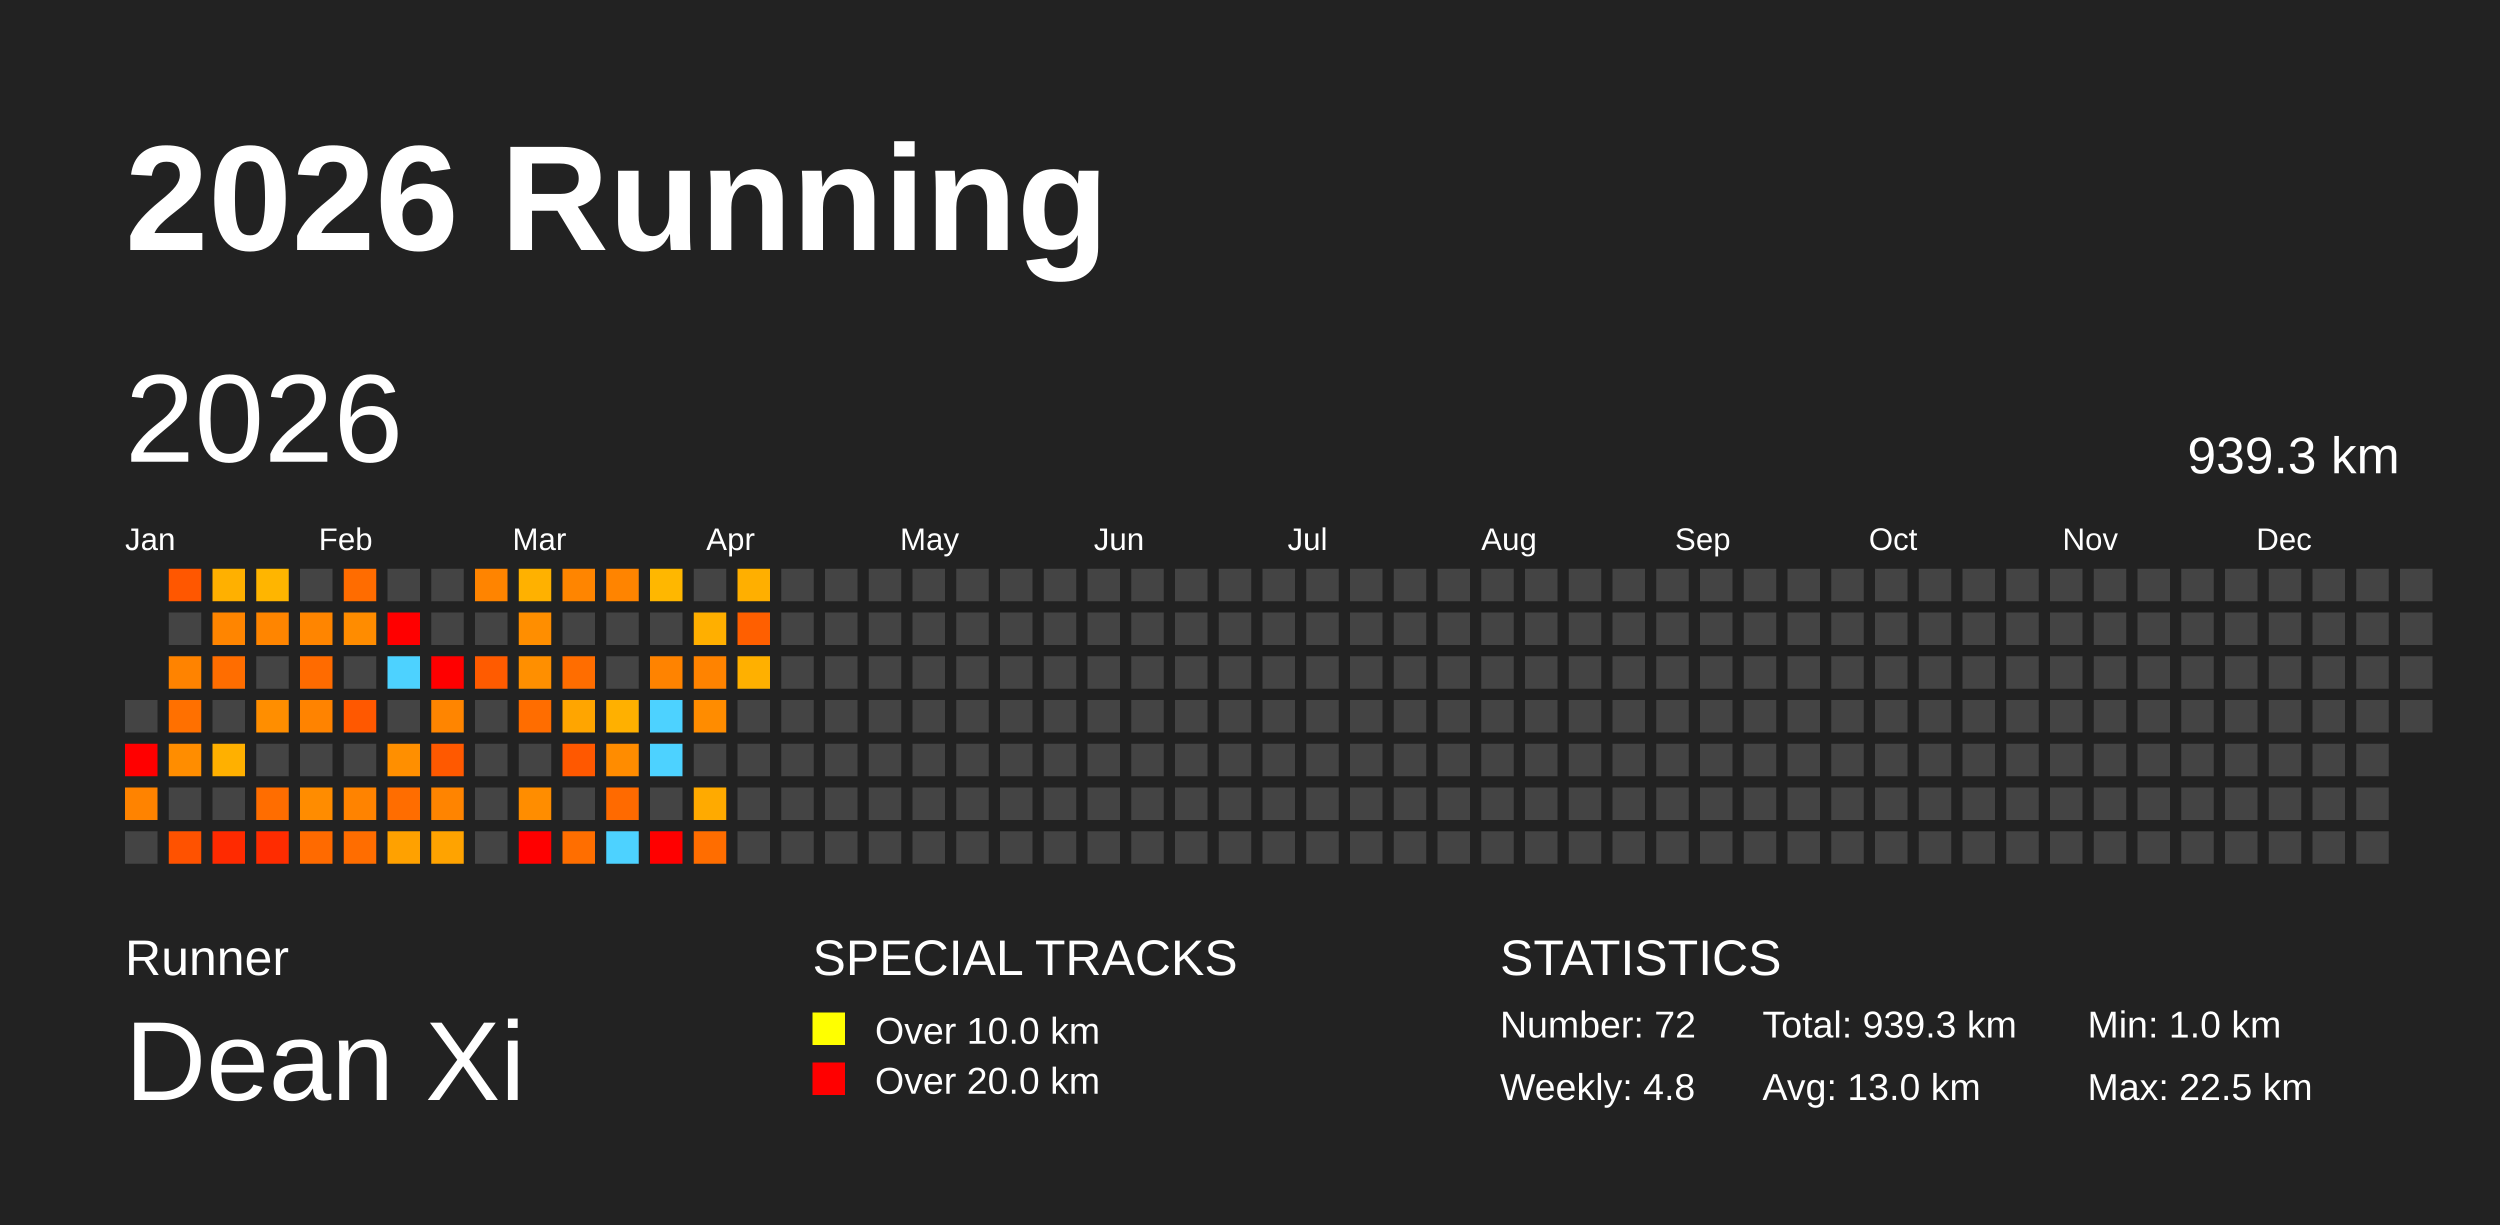
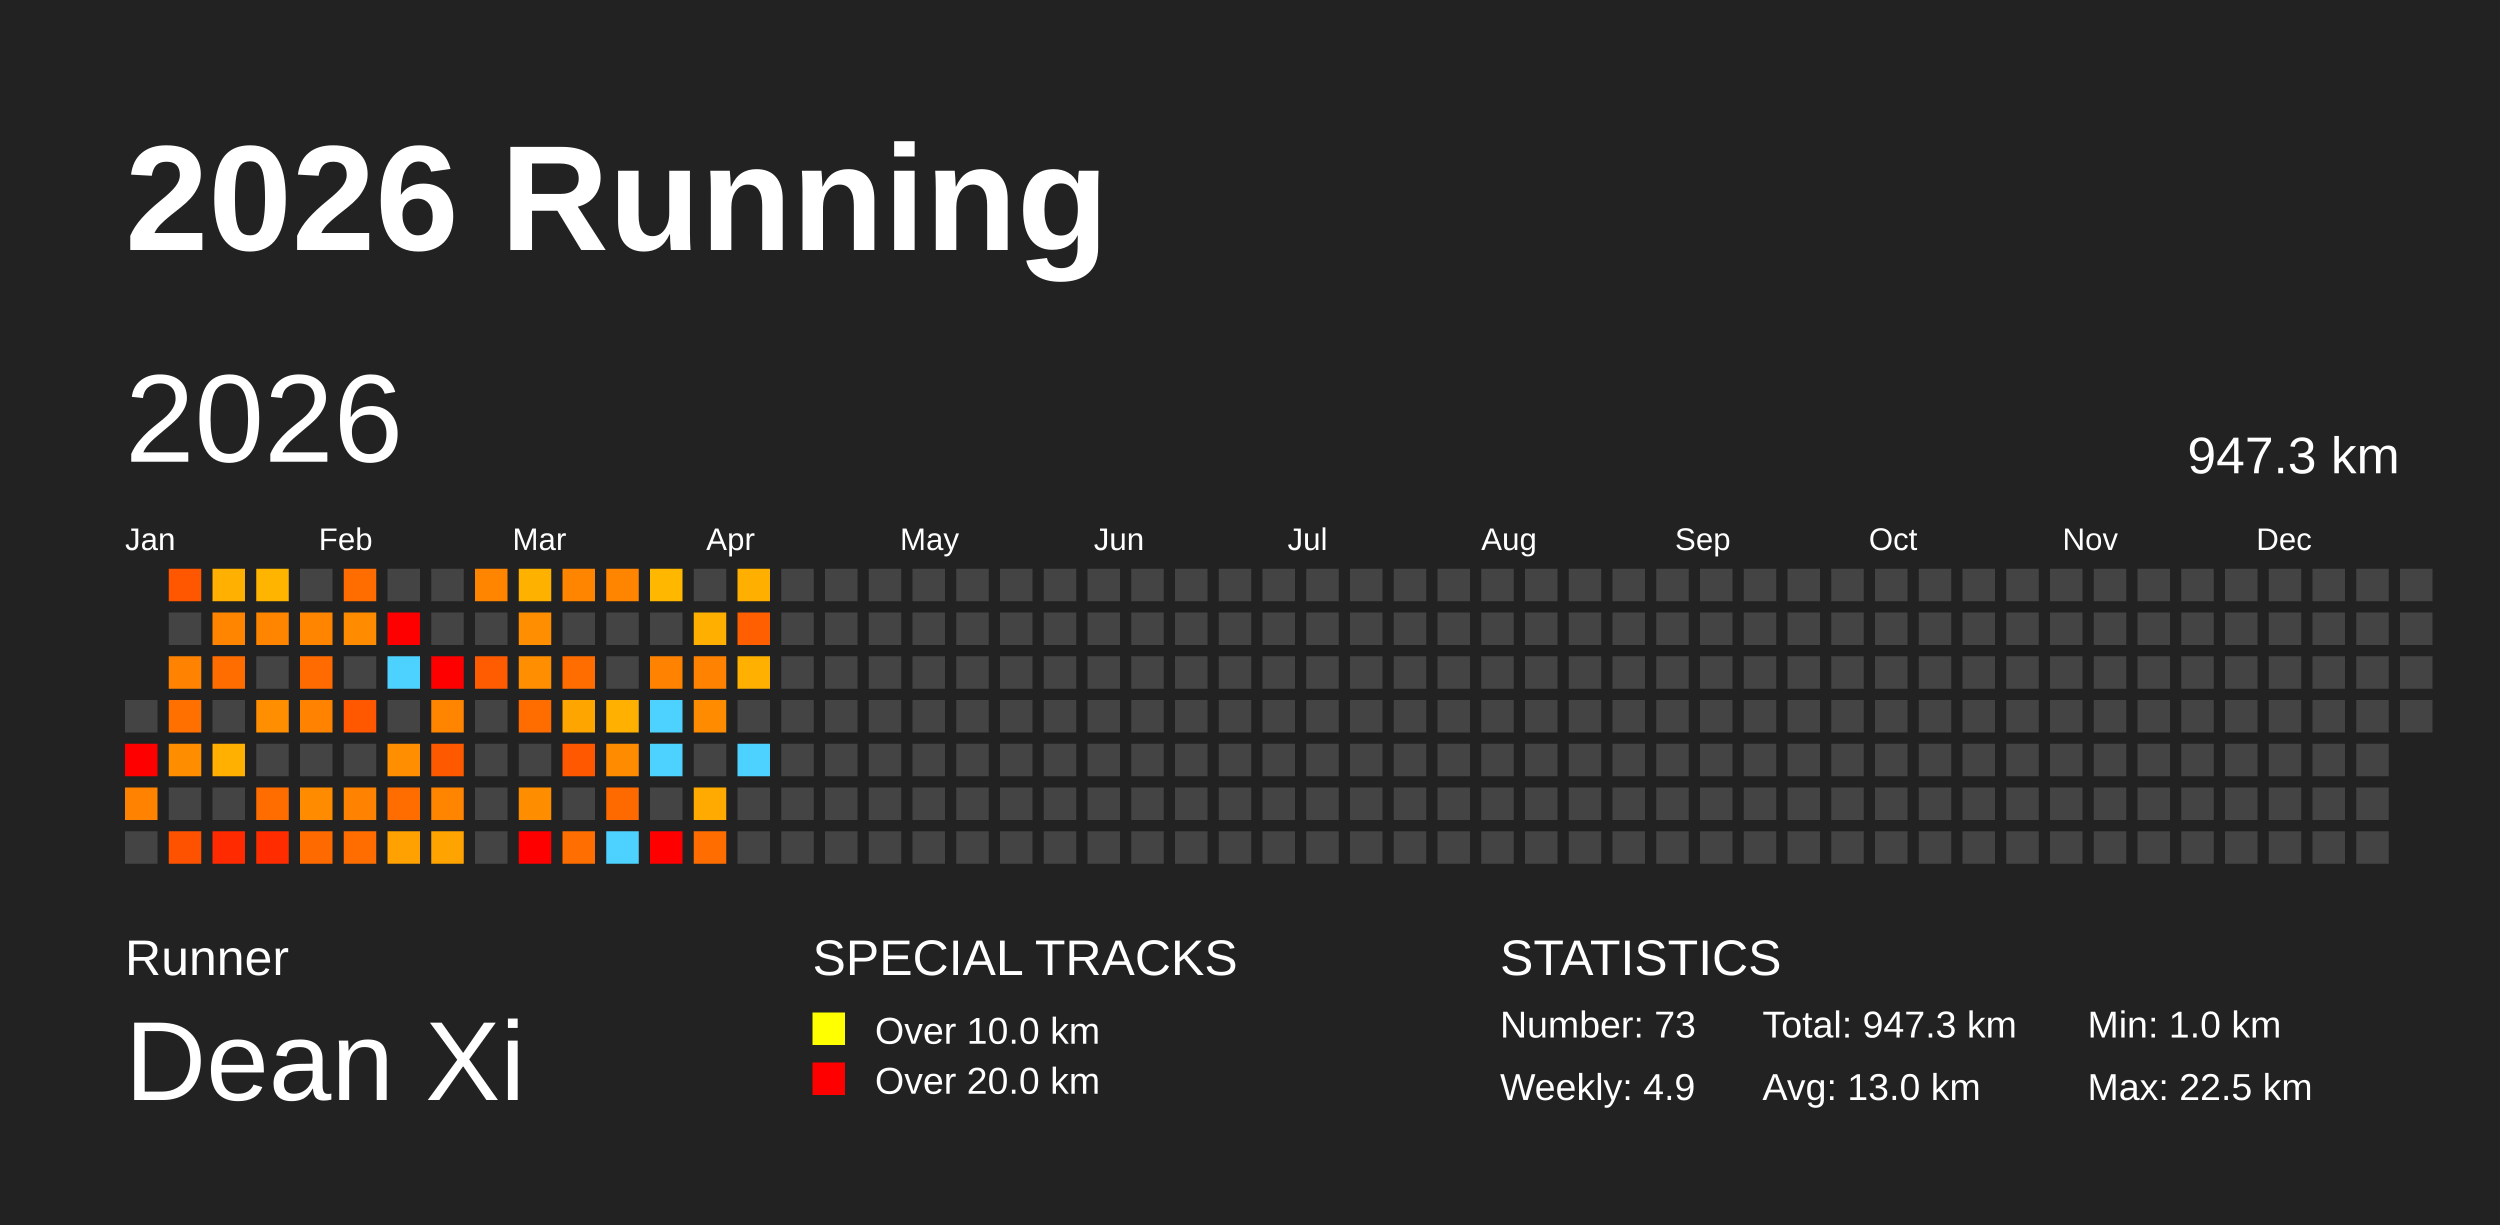
<svg xmlns="http://www.w3.org/2000/svg" baseProfile="full" height="98mm" version="1.1" viewBox="0,0,200,98" width="200mm">
  <defs />
  <rect fill="#222222" height="98" width="200" x="0" y="0" />
  <text fill="#FFFFFF" style="font-size:12px; font-family:Arial; font-weight:bold;" x="10" y="20">2026 Running</text>
  <text fill="#FFFFFF" style="font-size:4px; font-family:Arial" x="10" y="78">Runner</text>
  <text fill="#FFFFFF" style="font-size:9px; font-family:Arial" x="10" y="88">Dean Xi</text>
  <text fill="#FFFFFF" style="font-size:4px; font-family:Arial" x="65" y="78">SPECIAL TRACKS</text>
  <rect fill="yellow" height="2.6" width="2.6" x="65" y="81" />
  <text fill="#FFFFFF" style="font-size:3px; font-family:Arial" x="70" y="83.5">Over 10.0 km</text>
  <rect fill="red" height="2.6" width="2.6" x="65" y="85" />
  <text fill="#FFFFFF" style="font-size:3px; font-family:Arial" x="70" y="87.5">Over 20.0 km</text>
  <text fill="#FFFFFF" style="font-size:4px; font-family:Arial" x="120" y="78">STATISTICS</text>
-   <text fill="#FFFFFF" style="font-size:3px; font-family:Arial" x="120" y="83">Number: 72</text>
-   <text fill="#FFFFFF" style="font-size:3px; font-family:Arial" x="120" y="88">Weekly: 4.8</text>
-   <text fill="#FFFFFF" style="font-size:3px; font-family:Arial" x="141" y="83">Total: 939.3 km</text>
+   <text fill="#FFFFFF" style="font-size:3px; font-family:Arial" x="120" y="83">Number: 73</text>
+   <text fill="#FFFFFF" style="font-size:3px; font-family:Arial" x="120" y="88">Weekly: 4.9</text>
+   <text fill="#FFFFFF" style="font-size:3px; font-family:Arial" x="141" y="83">Total: 947.3 km</text>
  <text fill="#FFFFFF" style="font-size:3px; font-family:Arial" x="141" y="88">Avg: 13.0 km</text>
  <text fill="#FFFFFF" style="font-size:3px; font-family:Arial" x="167" y="83">Min: 1.0 km</text>
  <text fill="#FFFFFF" style="font-size:3px; font-family:Arial" x="167" y="88">Max: 22.5 km</text>
  <text dominant-baseline="hanging" fill="#FFFFFF" style="font-size:10.0px; font-family:Arial;" x="10" y="30">2026</text>
-   <text dominant-baseline="hanging" fill="#FFFFFF" style="font-size:4.125px; font-family:Arial;" x="175" y="35">939.3 km</text>
+   <text dominant-baseline="hanging" fill="#FFFFFF" style="font-size:4.125px; font-family:Arial;" x="175" y="35">947.3 km</text>
  <text fill="#FFFFFF" style="font-size:2.5px; font-family:Arial" x="10.0" y="44">Jan</text>
  <text fill="#FFFFFF" style="font-size:2.5px; font-family:Arial" x="25.5" y="44">Feb</text>
  <text fill="#FFFFFF" style="font-size:2.5px; font-family:Arial" x="41.0" y="44">Mar</text>
  <text fill="#FFFFFF" style="font-size:2.5px; font-family:Arial" x="56.5" y="44">Apr</text>
  <text fill="#FFFFFF" style="font-size:2.5px; font-family:Arial" x="72.0" y="44">May</text>
  <text fill="#FFFFFF" style="font-size:2.5px; font-family:Arial" x="87.5" y="44">Jun</text>
  <text fill="#FFFFFF" style="font-size:2.5px; font-family:Arial" x="103.0" y="44">Jul</text>
  <text fill="#FFFFFF" style="font-size:2.5px; font-family:Arial" x="118.5" y="44">Aug</text>
  <text fill="#FFFFFF" style="font-size:2.5px; font-family:Arial" x="134.0" y="44">Sep</text>
  <text fill="#FFFFFF" style="font-size:2.5px; font-family:Arial" x="149.5" y="44">Oct</text>
  <text fill="#FFFFFF" style="font-size:2.5px; font-family:Arial" x="165.0" y="44">Nov</text>
  <text fill="#FFFFFF" style="font-size:2.5px; font-family:Arial" x="180.5" y="44">Dec</text>
  <rect fill="#444444" height="2.6" width="2.6" x="10.0" y="56.0" />
  <rect fill="red" height="2.6" width="2.6" x="10.0" y="59.5" />
  <rect fill="#ff8300" height="2.6" width="2.6" x="10.0" y="63.0" />
  <rect fill="#444444" height="2.6" width="2.6" x="10.0" y="66.5" />
  <rect fill="#ff5700" height="2.6" width="2.6" x="13.5" y="45.5" />
  <rect fill="#444444" height="2.6" width="2.6" x="13.5" y="49.0" />
  <rect fill="#ff8300" height="2.6" width="2.6" x="13.5" y="52.5" />
  <rect fill="#ff7000" height="2.6" width="2.6" x="13.5" y="56.0" />
  <rect fill="#ff8d00" height="2.6" width="2.6" x="13.5" y="59.5" />
  <rect fill="#444444" height="2.6" width="2.6" x="13.5" y="63.0" />
  <rect fill="#ff5200" height="2.6" width="2.6" x="13.5" y="66.5" />
  <rect fill="#ffb000" height="2.6" width="2.6" x="17.0" y="45.5" />
  <rect fill="#ff8500" height="2.6" width="2.6" x="17.0" y="49.0" />
  <rect fill="#ff6d00" height="2.6" width="2.6" x="17.0" y="52.5" />
  <rect fill="#444444" height="2.6" width="2.6" x="17.0" y="56.0" />
  <rect fill="#ffb000" height="2.6" width="2.6" x="17.0" y="59.5" />
  <rect fill="#444444" height="2.6" width="2.6" x="17.0" y="63.0" />
  <rect fill="#ff2a00" height="2.6" width="2.6" x="17.0" y="66.5" />
  <rect fill="#ffb500" height="2.6" width="2.6" x="20.5" y="45.5" />
  <rect fill="#ff8500" height="2.6" width="2.6" x="20.5" y="49.0" />
  <rect fill="#444444" height="2.6" width="2.6" x="20.5" y="52.5" />
  <rect fill="#ff8e00" height="2.6" width="2.6" x="20.5" y="56.0" />
  <rect fill="#444444" height="2.6" width="2.6" x="20.5" y="59.5" />
  <rect fill="#ff6d00" height="2.6" width="2.6" x="20.5" y="63.0" />
  <rect fill="#ff2c00" height="2.6" width="2.6" x="20.5" y="66.5" />
  <rect fill="#444444" height="2.6" width="2.6" x="24.0" y="45.5" />
  <rect fill="#ff8500" height="2.6" width="2.6" x="24.0" y="49.0" />
  <rect fill="#ff6b00" height="2.6" width="2.6" x="24.0" y="52.5" />
  <rect fill="#ff8300" height="2.6" width="2.6" x="24.0" y="56.0" />
  <rect fill="#444444" height="2.6" width="2.6" x="24.0" y="59.5" />
  <rect fill="#ff8c00" height="2.6" width="2.6" x="24.0" y="63.0" />
  <rect fill="#ff6a00" height="2.6" width="2.6" x="24.0" y="66.5" />
  <rect fill="#ff6c00" height="2.6" width="2.6" x="27.5" y="45.5" />
  <rect fill="#ff8c00" height="2.6" width="2.6" x="27.5" y="49.0" />
  <rect fill="#444444" height="2.6" width="2.6" x="27.5" y="52.5" />
  <rect fill="#ff5800" height="2.6" width="2.6" x="27.5" y="56.0" />
  <rect fill="#444444" height="2.6" width="2.6" x="27.5" y="59.5" />
  <rect fill="#ff8300" height="2.6" width="2.6" x="27.5" y="63.0" />
  <rect fill="#ff6d00" height="2.6" width="2.6" x="27.5" y="66.5" />
  <rect fill="#444444" height="2.6" width="2.6" x="31.0" y="45.5" />
  <rect fill="red" height="2.6" width="2.6" x="31.0" y="49.0" />
  <rect fill="#4dd2ff" height="2.6" width="2.6" x="31.0" y="52.5" />
  <rect fill="#444444" height="2.6" width="2.6" x="31.0" y="56.0" />
  <rect fill="#ff8f00" height="2.6" width="2.6" x="31.0" y="59.5" />
  <rect fill="#ff6d00" height="2.6" width="2.6" x="31.0" y="63.0" />
  <rect fill="#ffa100" height="2.6" width="2.6" x="31.0" y="66.5" />
  <rect fill="#444444" height="2.6" width="2.6" x="34.5" y="45.5" />
  <rect fill="#444444" height="2.6" width="2.6" x="34.5" y="49.0" />
  <rect fill="red" height="2.6" width="2.6" x="34.5" y="52.5" />
  <rect fill="#ff8500" height="2.6" width="2.6" x="34.5" y="56.0" />
  <rect fill="#ff5900" height="2.6" width="2.6" x="34.5" y="59.5" />
  <rect fill="#ff8400" height="2.6" width="2.6" x="34.5" y="63.0" />
  <rect fill="#ffa300" height="2.6" width="2.6" x="34.5" y="66.5" />
  <rect fill="#ff8400" height="2.6" width="2.6" x="38.0" y="45.5" />
  <rect fill="#444444" height="2.6" width="2.6" x="38.0" y="49.0" />
  <rect fill="#ff5b00" height="2.6" width="2.6" x="38.0" y="52.5" />
  <rect fill="#444444" height="2.6" width="2.6" x="38.0" y="56.0" />
  <rect fill="#444444" height="2.6" width="2.6" x="38.0" y="59.5" />
  <rect fill="#444444" height="2.6" width="2.6" x="38.0" y="63.0" />
  <rect fill="#444444" height="2.6" width="2.6" x="38.0" y="66.5" />
  <rect fill="#ffb100" height="2.6" width="2.6" x="41.5" y="45.5" />
  <rect fill="#ff8e00" height="2.6" width="2.6" x="41.5" y="49.0" />
  <rect fill="#ff8f00" height="2.6" width="2.6" x="41.5" y="52.5" />
  <rect fill="#ff6d00" height="2.6" width="2.6" x="41.5" y="56.0" />
  <rect fill="#444444" height="2.6" width="2.6" x="41.5" y="59.5" />
  <rect fill="#ff8d00" height="2.6" width="2.6" x="41.5" y="63.0" />
  <rect fill="red" height="2.6" width="2.6" x="41.5" y="66.5" />
  <rect fill="#ff8500" height="2.6" width="2.6" x="45.0" y="45.5" />
  <rect fill="#444444" height="2.6" width="2.6" x="45.0" y="49.0" />
  <rect fill="#ff6d00" height="2.6" width="2.6" x="45.0" y="52.5" />
  <rect fill="#ffa500" height="2.6" width="2.6" x="45.0" y="56.0" />
  <rect fill="#ff5800" height="2.6" width="2.6" x="45.0" y="59.5" />
  <rect fill="#444444" height="2.6" width="2.6" x="45.0" y="63.0" />
  <rect fill="#ff6e00" height="2.6" width="2.6" x="45.0" y="66.5" />
  <rect fill="#ff8400" height="2.6" width="2.6" x="48.5" y="45.5" />
  <rect fill="#444444" height="2.6" width="2.6" x="48.5" y="49.0" />
  <rect fill="#444444" height="2.6" width="2.6" x="48.5" y="52.5" />
  <rect fill="#ffb000" height="2.6" width="2.6" x="48.5" y="56.0" />
  <rect fill="#ff8c00" height="2.6" width="2.6" x="48.5" y="59.5" />
  <rect fill="#ff6a00" height="2.6" width="2.6" x="48.5" y="63.0" />
  <rect fill="#4dd2ff" height="2.6" width="2.6" x="48.5" y="66.5" />
  <rect fill="#ffb700" height="2.6" width="2.6" x="52.0" y="45.5" />
  <rect fill="#444444" height="2.6" width="2.6" x="52.0" y="49.0" />
  <rect fill="#ff8300" height="2.6" width="2.6" x="52.0" y="52.5" />
  <rect fill="#4dd2ff" height="2.6" width="2.6" x="52.0" y="56.0" />
  <rect fill="#4dd2ff" height="2.6" width="2.6" x="52.0" y="59.5" />
  <rect fill="#444444" height="2.6" width="2.6" x="52.0" y="63.0" />
  <rect fill="red" height="2.6" width="2.6" x="52.0" y="66.5" />
  <rect fill="#444444" height="2.6" width="2.6" x="55.5" y="45.5" />
  <rect fill="#ffaf00" height="2.6" width="2.6" x="55.5" y="49.0" />
  <rect fill="#ff8300" height="2.6" width="2.6" x="55.5" y="52.5" />
  <rect fill="#ff8c00" height="2.6" width="2.6" x="55.5" y="56.0" />
  <rect fill="#444444" height="2.6" width="2.6" x="55.5" y="59.5" />
  <rect fill="#ffaa00" height="2.6" width="2.6" x="55.5" y="63.0" />
  <rect fill="#ff6d00" height="2.6" width="2.6" x="55.5" y="66.5" />
  <rect fill="#ffaf00" height="2.6" width="2.6" x="59.0" y="45.5" />
  <rect fill="#ff5f00" height="2.6" width="2.6" x="59.0" y="49.0" />
  <rect fill="#ffb000" height="2.6" width="2.6" x="59.0" y="52.5" />
  <rect fill="#444444" height="2.6" width="2.6" x="59.0" y="56.0" />
-   <rect fill="#444444" height="2.6" width="2.6" x="59.0" y="59.5" />
+   <rect fill="#4dd2ff" height="2.6" width="2.6" x="59.0" y="59.5" />
  <rect fill="#444444" height="2.6" width="2.6" x="59.0" y="63.0" />
  <rect fill="#444444" height="2.6" width="2.6" x="59.0" y="66.5" />
  <rect fill="#444444" height="2.6" width="2.6" x="62.5" y="45.5" />
  <rect fill="#444444" height="2.6" width="2.6" x="62.5" y="49.0" />
  <rect fill="#444444" height="2.6" width="2.6" x="62.5" y="52.5" />
  <rect fill="#444444" height="2.6" width="2.6" x="62.5" y="56.0" />
  <rect fill="#444444" height="2.6" width="2.6" x="62.5" y="59.5" />
  <rect fill="#444444" height="2.6" width="2.6" x="62.5" y="63.0" />
  <rect fill="#444444" height="2.6" width="2.6" x="62.5" y="66.5" />
  <rect fill="#444444" height="2.6" width="2.6" x="66.0" y="45.5" />
  <rect fill="#444444" height="2.6" width="2.6" x="66.0" y="49.0" />
  <rect fill="#444444" height="2.6" width="2.6" x="66.0" y="52.5" />
  <rect fill="#444444" height="2.6" width="2.6" x="66.0" y="56.0" />
  <rect fill="#444444" height="2.6" width="2.6" x="66.0" y="59.5" />
  <rect fill="#444444" height="2.6" width="2.6" x="66.0" y="63.0" />
  <rect fill="#444444" height="2.6" width="2.6" x="66.0" y="66.5" />
  <rect fill="#444444" height="2.6" width="2.6" x="69.5" y="45.5" />
  <rect fill="#444444" height="2.6" width="2.6" x="69.5" y="49.0" />
  <rect fill="#444444" height="2.6" width="2.6" x="69.5" y="52.5" />
  <rect fill="#444444" height="2.6" width="2.6" x="69.5" y="56.0" />
  <rect fill="#444444" height="2.6" width="2.6" x="69.5" y="59.5" />
  <rect fill="#444444" height="2.6" width="2.6" x="69.5" y="63.0" />
  <rect fill="#444444" height="2.6" width="2.6" x="69.5" y="66.5" />
  <rect fill="#444444" height="2.6" width="2.6" x="73.0" y="45.5" />
  <rect fill="#444444" height="2.6" width="2.6" x="73.0" y="49.0" />
  <rect fill="#444444" height="2.6" width="2.6" x="73.0" y="52.5" />
  <rect fill="#444444" height="2.6" width="2.6" x="73.0" y="56.0" />
  <rect fill="#444444" height="2.6" width="2.6" x="73.0" y="59.5" />
  <rect fill="#444444" height="2.6" width="2.6" x="73.0" y="63.0" />
  <rect fill="#444444" height="2.6" width="2.6" x="73.0" y="66.5" />
  <rect fill="#444444" height="2.6" width="2.6" x="76.5" y="45.5" />
  <rect fill="#444444" height="2.6" width="2.6" x="76.5" y="49.0" />
  <rect fill="#444444" height="2.6" width="2.6" x="76.5" y="52.5" />
  <rect fill="#444444" height="2.6" width="2.6" x="76.5" y="56.0" />
  <rect fill="#444444" height="2.6" width="2.6" x="76.5" y="59.5" />
  <rect fill="#444444" height="2.6" width="2.6" x="76.5" y="63.0" />
  <rect fill="#444444" height="2.6" width="2.6" x="76.5" y="66.5" />
  <rect fill="#444444" height="2.6" width="2.6" x="80.0" y="45.5" />
  <rect fill="#444444" height="2.6" width="2.6" x="80.0" y="49.0" />
  <rect fill="#444444" height="2.6" width="2.6" x="80.0" y="52.5" />
  <rect fill="#444444" height="2.6" width="2.6" x="80.0" y="56.0" />
  <rect fill="#444444" height="2.6" width="2.6" x="80.0" y="59.5" />
  <rect fill="#444444" height="2.6" width="2.6" x="80.0" y="63.0" />
  <rect fill="#444444" height="2.6" width="2.6" x="80.0" y="66.5" />
  <rect fill="#444444" height="2.6" width="2.6" x="83.5" y="45.5" />
  <rect fill="#444444" height="2.6" width="2.6" x="83.5" y="49.0" />
  <rect fill="#444444" height="2.6" width="2.6" x="83.5" y="52.5" />
  <rect fill="#444444" height="2.6" width="2.6" x="83.5" y="56.0" />
  <rect fill="#444444" height="2.6" width="2.6" x="83.5" y="59.5" />
  <rect fill="#444444" height="2.6" width="2.6" x="83.5" y="63.0" />
  <rect fill="#444444" height="2.6" width="2.6" x="83.5" y="66.5" />
  <rect fill="#444444" height="2.6" width="2.6" x="87.0" y="45.5" />
  <rect fill="#444444" height="2.6" width="2.6" x="87.0" y="49.0" />
  <rect fill="#444444" height="2.6" width="2.6" x="87.0" y="52.5" />
  <rect fill="#444444" height="2.6" width="2.6" x="87.0" y="56.0" />
  <rect fill="#444444" height="2.6" width="2.6" x="87.0" y="59.5" />
  <rect fill="#444444" height="2.6" width="2.6" x="87.0" y="63.0" />
  <rect fill="#444444" height="2.6" width="2.6" x="87.0" y="66.5" />
  <rect fill="#444444" height="2.6" width="2.6" x="90.5" y="45.5" />
  <rect fill="#444444" height="2.6" width="2.6" x="90.5" y="49.0" />
  <rect fill="#444444" height="2.6" width="2.6" x="90.5" y="52.5" />
  <rect fill="#444444" height="2.6" width="2.6" x="90.5" y="56.0" />
  <rect fill="#444444" height="2.6" width="2.6" x="90.5" y="59.5" />
  <rect fill="#444444" height="2.6" width="2.6" x="90.5" y="63.0" />
  <rect fill="#444444" height="2.6" width="2.6" x="90.5" y="66.5" />
  <rect fill="#444444" height="2.6" width="2.6" x="94.0" y="45.5" />
  <rect fill="#444444" height="2.6" width="2.6" x="94.0" y="49.0" />
  <rect fill="#444444" height="2.6" width="2.6" x="94.0" y="52.5" />
  <rect fill="#444444" height="2.6" width="2.6" x="94.0" y="56.0" />
  <rect fill="#444444" height="2.6" width="2.6" x="94.0" y="59.5" />
  <rect fill="#444444" height="2.6" width="2.6" x="94.0" y="63.0" />
  <rect fill="#444444" height="2.6" width="2.6" x="94.0" y="66.5" />
  <rect fill="#444444" height="2.6" width="2.6" x="97.5" y="45.5" />
  <rect fill="#444444" height="2.6" width="2.6" x="97.5" y="49.0" />
  <rect fill="#444444" height="2.6" width="2.6" x="97.5" y="52.5" />
  <rect fill="#444444" height="2.6" width="2.6" x="97.5" y="56.0" />
  <rect fill="#444444" height="2.6" width="2.6" x="97.5" y="59.5" />
  <rect fill="#444444" height="2.6" width="2.6" x="97.5" y="63.0" />
  <rect fill="#444444" height="2.6" width="2.6" x="97.5" y="66.5" />
  <rect fill="#444444" height="2.6" width="2.6" x="101.0" y="45.5" />
  <rect fill="#444444" height="2.6" width="2.6" x="101.0" y="49.0" />
  <rect fill="#444444" height="2.6" width="2.6" x="101.0" y="52.5" />
  <rect fill="#444444" height="2.6" width="2.6" x="101.0" y="56.0" />
  <rect fill="#444444" height="2.6" width="2.6" x="101.0" y="59.5" />
  <rect fill="#444444" height="2.6" width="2.6" x="101.0" y="63.0" />
  <rect fill="#444444" height="2.6" width="2.6" x="101.0" y="66.5" />
  <rect fill="#444444" height="2.6" width="2.6" x="104.5" y="45.5" />
  <rect fill="#444444" height="2.6" width="2.6" x="104.5" y="49.0" />
  <rect fill="#444444" height="2.6" width="2.6" x="104.5" y="52.5" />
  <rect fill="#444444" height="2.6" width="2.6" x="104.5" y="56.0" />
  <rect fill="#444444" height="2.6" width="2.6" x="104.5" y="59.5" />
  <rect fill="#444444" height="2.6" width="2.6" x="104.5" y="63.0" />
  <rect fill="#444444" height="2.6" width="2.6" x="104.5" y="66.5" />
  <rect fill="#444444" height="2.6" width="2.6" x="108.0" y="45.5" />
  <rect fill="#444444" height="2.6" width="2.6" x="108.0" y="49.0" />
  <rect fill="#444444" height="2.6" width="2.6" x="108.0" y="52.5" />
  <rect fill="#444444" height="2.6" width="2.6" x="108.0" y="56.0" />
  <rect fill="#444444" height="2.6" width="2.6" x="108.0" y="59.5" />
  <rect fill="#444444" height="2.6" width="2.6" x="108.0" y="63.0" />
  <rect fill="#444444" height="2.6" width="2.6" x="108.0" y="66.5" />
  <rect fill="#444444" height="2.6" width="2.6" x="111.5" y="45.5" />
  <rect fill="#444444" height="2.6" width="2.6" x="111.5" y="49.0" />
  <rect fill="#444444" height="2.6" width="2.6" x="111.5" y="52.5" />
  <rect fill="#444444" height="2.6" width="2.6" x="111.5" y="56.0" />
  <rect fill="#444444" height="2.6" width="2.6" x="111.5" y="59.5" />
  <rect fill="#444444" height="2.6" width="2.6" x="111.5" y="63.0" />
  <rect fill="#444444" height="2.6" width="2.6" x="111.5" y="66.5" />
  <rect fill="#444444" height="2.6" width="2.6" x="115.0" y="45.5" />
  <rect fill="#444444" height="2.6" width="2.6" x="115.0" y="49.0" />
  <rect fill="#444444" height="2.6" width="2.6" x="115.0" y="52.5" />
  <rect fill="#444444" height="2.6" width="2.6" x="115.0" y="56.0" />
  <rect fill="#444444" height="2.6" width="2.6" x="115.0" y="59.5" />
  <rect fill="#444444" height="2.6" width="2.6" x="115.0" y="63.0" />
  <rect fill="#444444" height="2.6" width="2.6" x="115.0" y="66.5" />
  <rect fill="#444444" height="2.6" width="2.6" x="118.5" y="45.5" />
  <rect fill="#444444" height="2.6" width="2.6" x="118.5" y="49.0" />
  <rect fill="#444444" height="2.6" width="2.6" x="118.5" y="52.5" />
  <rect fill="#444444" height="2.6" width="2.6" x="118.5" y="56.0" />
  <rect fill="#444444" height="2.6" width="2.6" x="118.5" y="59.5" />
  <rect fill="#444444" height="2.6" width="2.6" x="118.5" y="63.0" />
  <rect fill="#444444" height="2.6" width="2.6" x="118.5" y="66.5" />
  <rect fill="#444444" height="2.6" width="2.6" x="122.0" y="45.5" />
  <rect fill="#444444" height="2.6" width="2.6" x="122.0" y="49.0" />
  <rect fill="#444444" height="2.6" width="2.6" x="122.0" y="52.5" />
  <rect fill="#444444" height="2.6" width="2.6" x="122.0" y="56.0" />
  <rect fill="#444444" height="2.6" width="2.6" x="122.0" y="59.5" />
  <rect fill="#444444" height="2.6" width="2.6" x="122.0" y="63.0" />
  <rect fill="#444444" height="2.6" width="2.6" x="122.0" y="66.5" />
  <rect fill="#444444" height="2.6" width="2.6" x="125.5" y="45.5" />
  <rect fill="#444444" height="2.6" width="2.6" x="125.5" y="49.0" />
  <rect fill="#444444" height="2.6" width="2.6" x="125.5" y="52.5" />
  <rect fill="#444444" height="2.6" width="2.6" x="125.5" y="56.0" />
  <rect fill="#444444" height="2.6" width="2.6" x="125.5" y="59.5" />
  <rect fill="#444444" height="2.6" width="2.6" x="125.5" y="63.0" />
  <rect fill="#444444" height="2.6" width="2.6" x="125.5" y="66.5" />
  <rect fill="#444444" height="2.6" width="2.6" x="129.0" y="45.5" />
  <rect fill="#444444" height="2.6" width="2.6" x="129.0" y="49.0" />
  <rect fill="#444444" height="2.6" width="2.6" x="129.0" y="52.5" />
  <rect fill="#444444" height="2.6" width="2.6" x="129.0" y="56.0" />
  <rect fill="#444444" height="2.6" width="2.6" x="129.0" y="59.5" />
  <rect fill="#444444" height="2.6" width="2.6" x="129.0" y="63.0" />
  <rect fill="#444444" height="2.6" width="2.6" x="129.0" y="66.5" />
  <rect fill="#444444" height="2.6" width="2.6" x="132.5" y="45.5" />
  <rect fill="#444444" height="2.6" width="2.6" x="132.5" y="49.0" />
  <rect fill="#444444" height="2.6" width="2.6" x="132.5" y="52.5" />
  <rect fill="#444444" height="2.6" width="2.6" x="132.5" y="56.0" />
  <rect fill="#444444" height="2.6" width="2.6" x="132.5" y="59.5" />
  <rect fill="#444444" height="2.6" width="2.6" x="132.5" y="63.0" />
  <rect fill="#444444" height="2.6" width="2.6" x="132.5" y="66.5" />
  <rect fill="#444444" height="2.6" width="2.6" x="136.0" y="45.5" />
  <rect fill="#444444" height="2.6" width="2.6" x="136.0" y="49.0" />
  <rect fill="#444444" height="2.6" width="2.6" x="136.0" y="52.5" />
  <rect fill="#444444" height="2.6" width="2.6" x="136.0" y="56.0" />
  <rect fill="#444444" height="2.6" width="2.6" x="136.0" y="59.5" />
  <rect fill="#444444" height="2.6" width="2.6" x="136.0" y="63.0" />
  <rect fill="#444444" height="2.6" width="2.6" x="136.0" y="66.5" />
  <rect fill="#444444" height="2.6" width="2.6" x="139.5" y="45.5" />
  <rect fill="#444444" height="2.6" width="2.6" x="139.5" y="49.0" />
  <rect fill="#444444" height="2.6" width="2.6" x="139.5" y="52.5" />
  <rect fill="#444444" height="2.6" width="2.6" x="139.5" y="56.0" />
  <rect fill="#444444" height="2.6" width="2.6" x="139.5" y="59.5" />
  <rect fill="#444444" height="2.6" width="2.6" x="139.5" y="63.0" />
  <rect fill="#444444" height="2.6" width="2.6" x="139.5" y="66.5" />
  <rect fill="#444444" height="2.6" width="2.6" x="143.0" y="45.5" />
  <rect fill="#444444" height="2.6" width="2.6" x="143.0" y="49.0" />
  <rect fill="#444444" height="2.6" width="2.6" x="143.0" y="52.5" />
  <rect fill="#444444" height="2.6" width="2.6" x="143.0" y="56.0" />
  <rect fill="#444444" height="2.6" width="2.6" x="143.0" y="59.5" />
  <rect fill="#444444" height="2.6" width="2.6" x="143.0" y="63.0" />
  <rect fill="#444444" height="2.6" width="2.6" x="143.0" y="66.5" />
  <rect fill="#444444" height="2.6" width="2.6" x="146.5" y="45.5" />
  <rect fill="#444444" height="2.6" width="2.6" x="146.5" y="49.0" />
  <rect fill="#444444" height="2.6" width="2.6" x="146.5" y="52.5" />
  <rect fill="#444444" height="2.6" width="2.6" x="146.5" y="56.0" />
  <rect fill="#444444" height="2.6" width="2.6" x="146.5" y="59.5" />
  <rect fill="#444444" height="2.6" width="2.6" x="146.5" y="63.0" />
  <rect fill="#444444" height="2.6" width="2.6" x="146.5" y="66.5" />
  <rect fill="#444444" height="2.6" width="2.6" x="150.0" y="45.5" />
  <rect fill="#444444" height="2.6" width="2.6" x="150.0" y="49.0" />
  <rect fill="#444444" height="2.6" width="2.6" x="150.0" y="52.5" />
  <rect fill="#444444" height="2.6" width="2.6" x="150.0" y="56.0" />
  <rect fill="#444444" height="2.6" width="2.6" x="150.0" y="59.5" />
  <rect fill="#444444" height="2.6" width="2.6" x="150.0" y="63.0" />
  <rect fill="#444444" height="2.6" width="2.6" x="150.0" y="66.5" />
  <rect fill="#444444" height="2.6" width="2.6" x="153.5" y="45.5" />
  <rect fill="#444444" height="2.6" width="2.6" x="153.5" y="49.0" />
  <rect fill="#444444" height="2.6" width="2.6" x="153.5" y="52.5" />
  <rect fill="#444444" height="2.6" width="2.6" x="153.5" y="56.0" />
  <rect fill="#444444" height="2.6" width="2.6" x="153.5" y="59.5" />
  <rect fill="#444444" height="2.6" width="2.6" x="153.5" y="63.0" />
  <rect fill="#444444" height="2.6" width="2.6" x="153.5" y="66.5" />
  <rect fill="#444444" height="2.6" width="2.6" x="157.0" y="45.5" />
  <rect fill="#444444" height="2.6" width="2.6" x="157.0" y="49.0" />
  <rect fill="#444444" height="2.6" width="2.6" x="157.0" y="52.5" />
  <rect fill="#444444" height="2.6" width="2.6" x="157.0" y="56.0" />
  <rect fill="#444444" height="2.6" width="2.6" x="157.0" y="59.5" />
  <rect fill="#444444" height="2.6" width="2.6" x="157.0" y="63.0" />
  <rect fill="#444444" height="2.6" width="2.6" x="157.0" y="66.5" />
  <rect fill="#444444" height="2.6" width="2.6" x="160.5" y="45.5" />
  <rect fill="#444444" height="2.6" width="2.6" x="160.5" y="49.0" />
  <rect fill="#444444" height="2.6" width="2.6" x="160.5" y="52.5" />
  <rect fill="#444444" height="2.6" width="2.6" x="160.5" y="56.0" />
  <rect fill="#444444" height="2.6" width="2.6" x="160.5" y="59.5" />
  <rect fill="#444444" height="2.6" width="2.6" x="160.5" y="63.0" />
  <rect fill="#444444" height="2.6" width="2.6" x="160.5" y="66.5" />
  <rect fill="#444444" height="2.6" width="2.6" x="164.0" y="45.5" />
  <rect fill="#444444" height="2.6" width="2.6" x="164.0" y="49.0" />
  <rect fill="#444444" height="2.6" width="2.6" x="164.0" y="52.5" />
  <rect fill="#444444" height="2.6" width="2.6" x="164.0" y="56.0" />
  <rect fill="#444444" height="2.6" width="2.6" x="164.0" y="59.5" />
  <rect fill="#444444" height="2.6" width="2.6" x="164.0" y="63.0" />
  <rect fill="#444444" height="2.6" width="2.6" x="164.0" y="66.5" />
  <rect fill="#444444" height="2.6" width="2.6" x="167.5" y="45.5" />
  <rect fill="#444444" height="2.6" width="2.6" x="167.5" y="49.0" />
  <rect fill="#444444" height="2.6" width="2.6" x="167.5" y="52.5" />
  <rect fill="#444444" height="2.6" width="2.6" x="167.5" y="56.0" />
  <rect fill="#444444" height="2.6" width="2.6" x="167.5" y="59.5" />
  <rect fill="#444444" height="2.6" width="2.6" x="167.5" y="63.0" />
  <rect fill="#444444" height="2.6" width="2.6" x="167.5" y="66.5" />
  <rect fill="#444444" height="2.6" width="2.6" x="171.0" y="45.5" />
  <rect fill="#444444" height="2.6" width="2.6" x="171.0" y="49.0" />
  <rect fill="#444444" height="2.6" width="2.6" x="171.0" y="52.5" />
  <rect fill="#444444" height="2.6" width="2.6" x="171.0" y="56.0" />
  <rect fill="#444444" height="2.6" width="2.6" x="171.0" y="59.5" />
  <rect fill="#444444" height="2.6" width="2.6" x="171.0" y="63.0" />
  <rect fill="#444444" height="2.6" width="2.6" x="171.0" y="66.5" />
  <rect fill="#444444" height="2.6" width="2.6" x="174.5" y="45.5" />
  <rect fill="#444444" height="2.6" width="2.6" x="174.5" y="49.0" />
  <rect fill="#444444" height="2.6" width="2.6" x="174.5" y="52.5" />
  <rect fill="#444444" height="2.6" width="2.6" x="174.5" y="56.0" />
  <rect fill="#444444" height="2.6" width="2.6" x="174.5" y="59.5" />
  <rect fill="#444444" height="2.6" width="2.6" x="174.5" y="63.0" />
  <rect fill="#444444" height="2.6" width="2.6" x="174.5" y="66.5" />
  <rect fill="#444444" height="2.6" width="2.6" x="178.0" y="45.5" />
  <rect fill="#444444" height="2.6" width="2.6" x="178.0" y="49.0" />
  <rect fill="#444444" height="2.6" width="2.6" x="178.0" y="52.5" />
  <rect fill="#444444" height="2.6" width="2.6" x="178.0" y="56.0" />
  <rect fill="#444444" height="2.6" width="2.6" x="178.0" y="59.5" />
  <rect fill="#444444" height="2.6" width="2.6" x="178.0" y="63.0" />
  <rect fill="#444444" height="2.6" width="2.6" x="178.0" y="66.5" />
  <rect fill="#444444" height="2.6" width="2.6" x="181.5" y="45.5" />
  <rect fill="#444444" height="2.6" width="2.6" x="181.5" y="49.0" />
  <rect fill="#444444" height="2.6" width="2.6" x="181.5" y="52.5" />
  <rect fill="#444444" height="2.6" width="2.6" x="181.5" y="56.0" />
  <rect fill="#444444" height="2.6" width="2.6" x="181.5" y="59.5" />
  <rect fill="#444444" height="2.6" width="2.6" x="181.5" y="63.0" />
  <rect fill="#444444" height="2.6" width="2.6" x="181.5" y="66.5" />
  <rect fill="#444444" height="2.6" width="2.6" x="185.0" y="45.5" />
  <rect fill="#444444" height="2.6" width="2.6" x="185.0" y="49.0" />
  <rect fill="#444444" height="2.6" width="2.6" x="185.0" y="52.5" />
  <rect fill="#444444" height="2.6" width="2.6" x="185.0" y="56.0" />
  <rect fill="#444444" height="2.6" width="2.6" x="185.0" y="59.5" />
  <rect fill="#444444" height="2.6" width="2.6" x="185.0" y="63.0" />
  <rect fill="#444444" height="2.6" width="2.6" x="185.0" y="66.5" />
  <rect fill="#444444" height="2.6" width="2.6" x="188.5" y="45.5" />
  <rect fill="#444444" height="2.6" width="2.6" x="188.5" y="49.0" />
  <rect fill="#444444" height="2.6" width="2.6" x="188.5" y="52.5" />
  <rect fill="#444444" height="2.6" width="2.6" x="188.5" y="56.0" />
  <rect fill="#444444" height="2.6" width="2.6" x="188.5" y="59.5" />
  <rect fill="#444444" height="2.6" width="2.6" x="188.5" y="63.0" />
  <rect fill="#444444" height="2.6" width="2.6" x="188.5" y="66.5" />
  <rect fill="#444444" height="2.6" width="2.6" x="192.0" y="45.5" />
  <rect fill="#444444" height="2.6" width="2.6" x="192.0" y="49.0" />
  <rect fill="#444444" height="2.6" width="2.6" x="192.0" y="52.5" />
  <rect fill="#444444" height="2.6" width="2.6" x="192.0" y="56.0" />
</svg>
